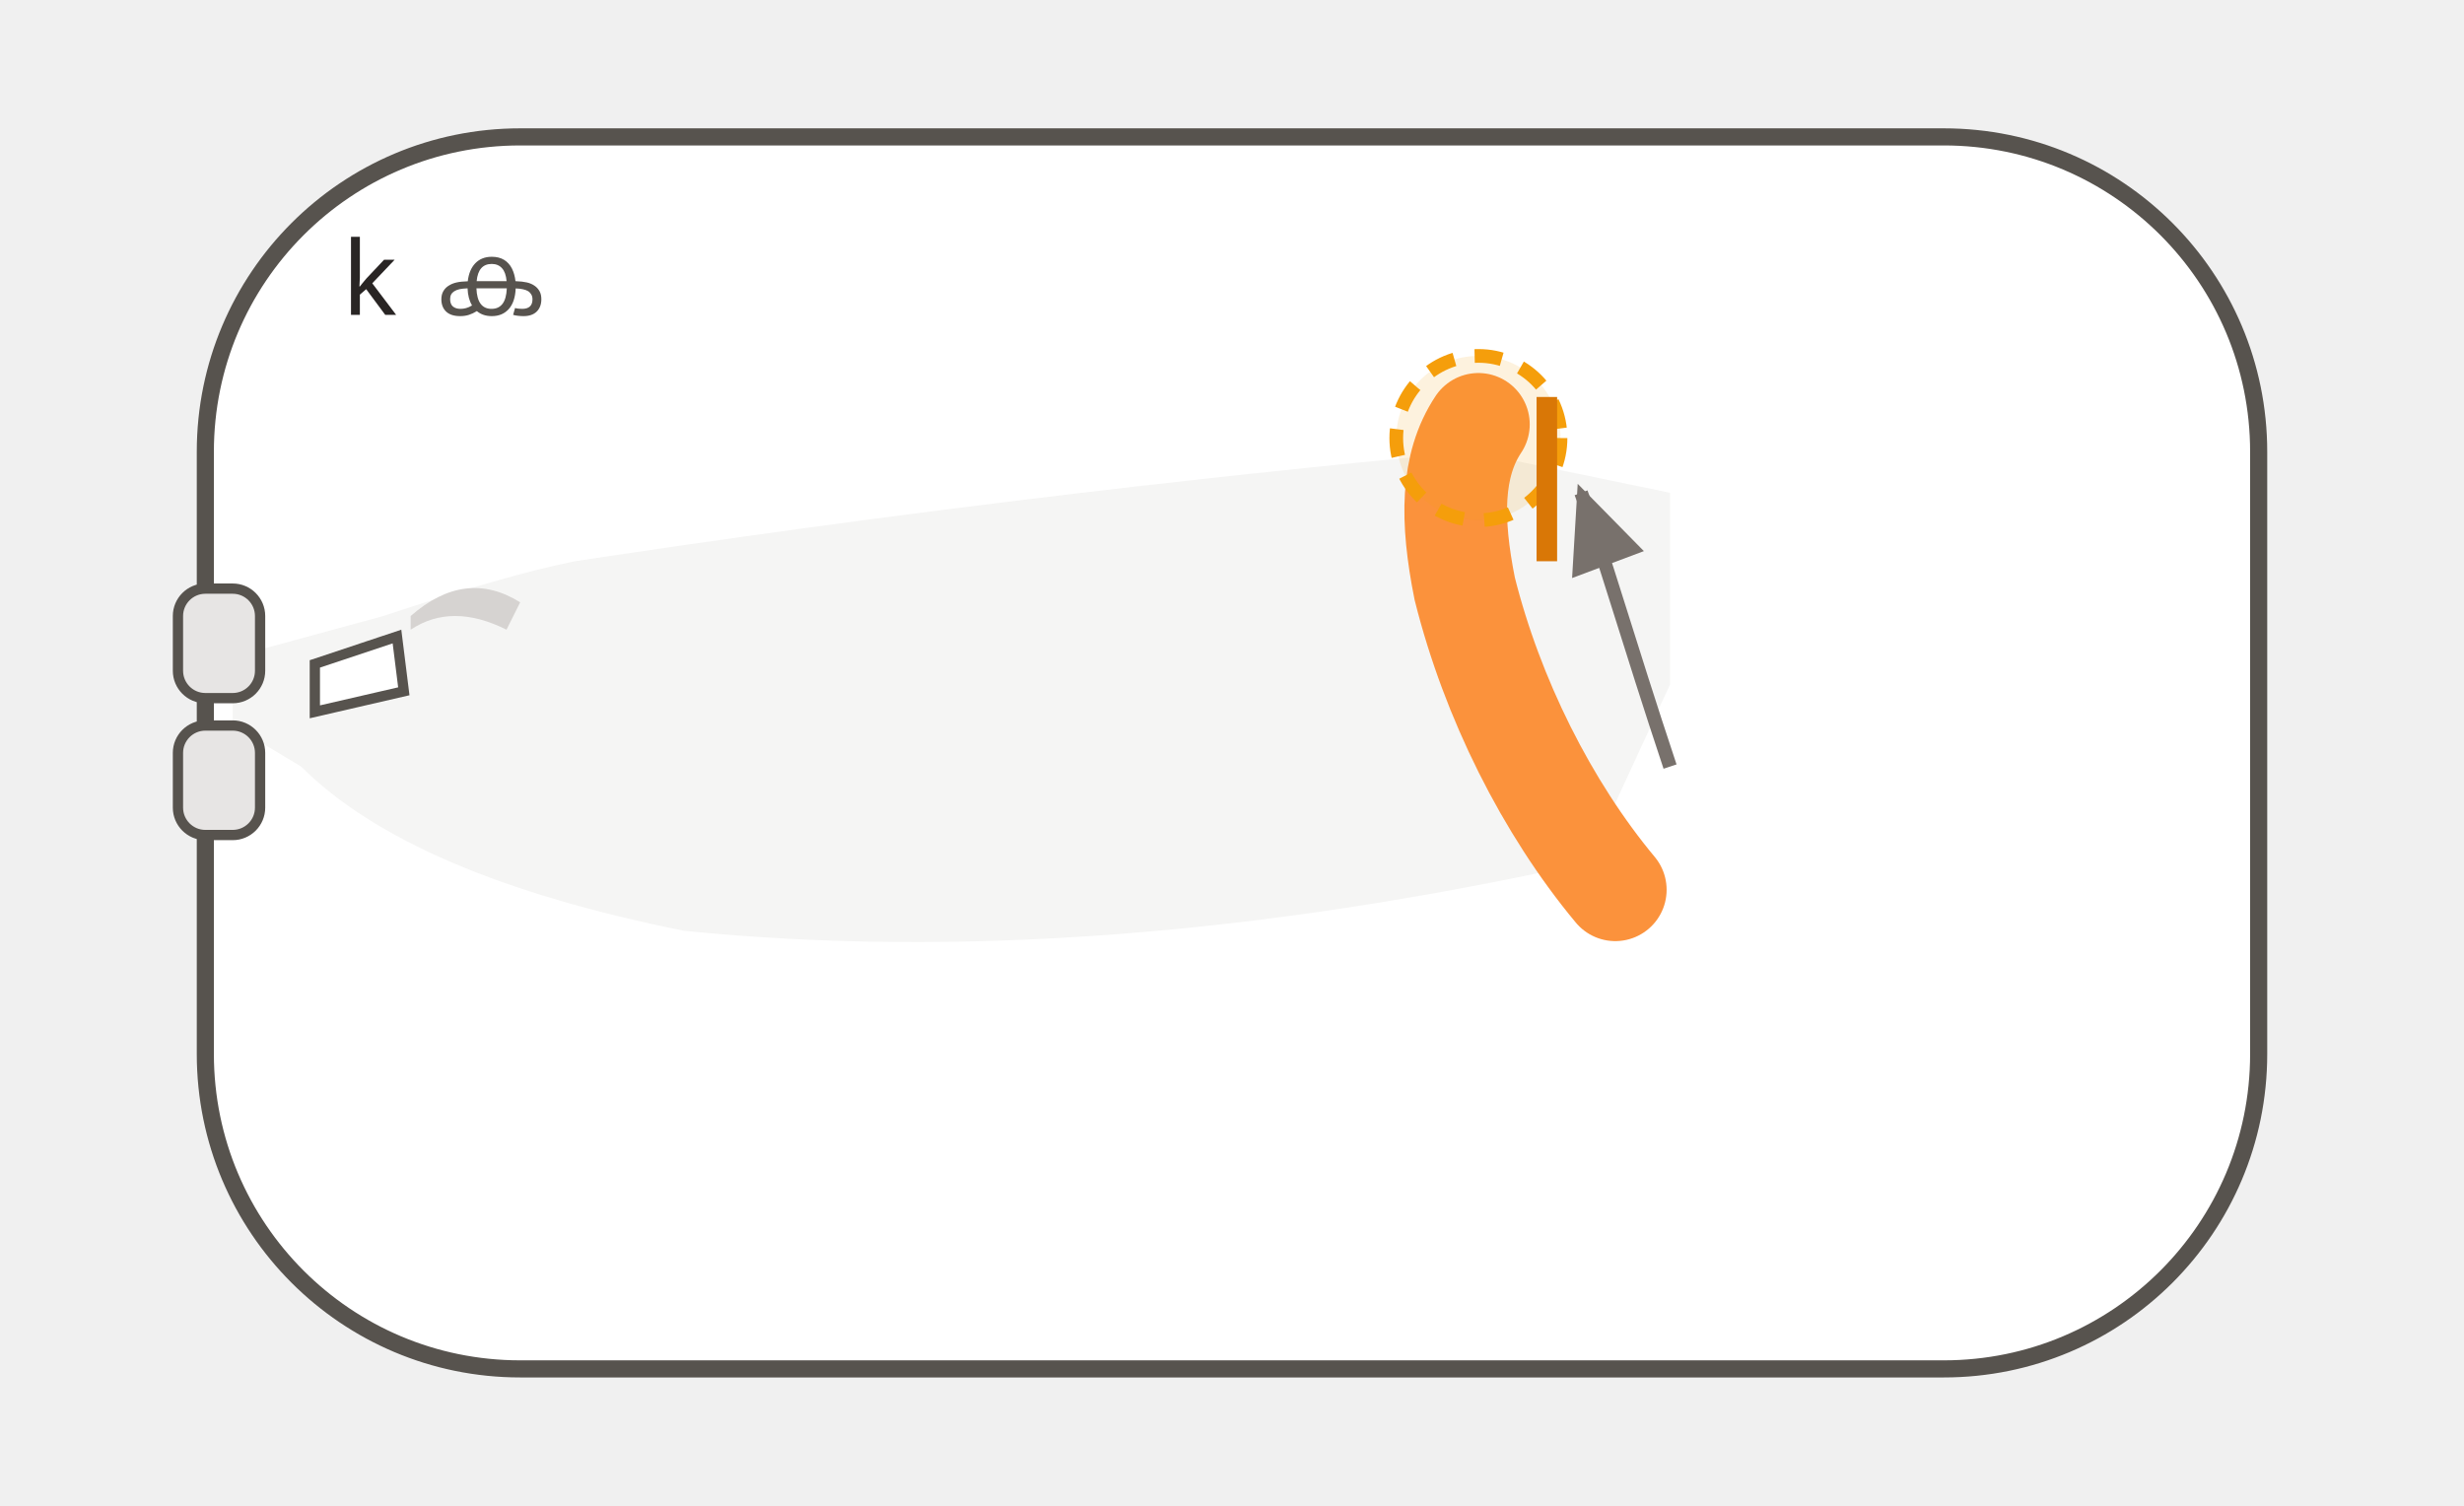
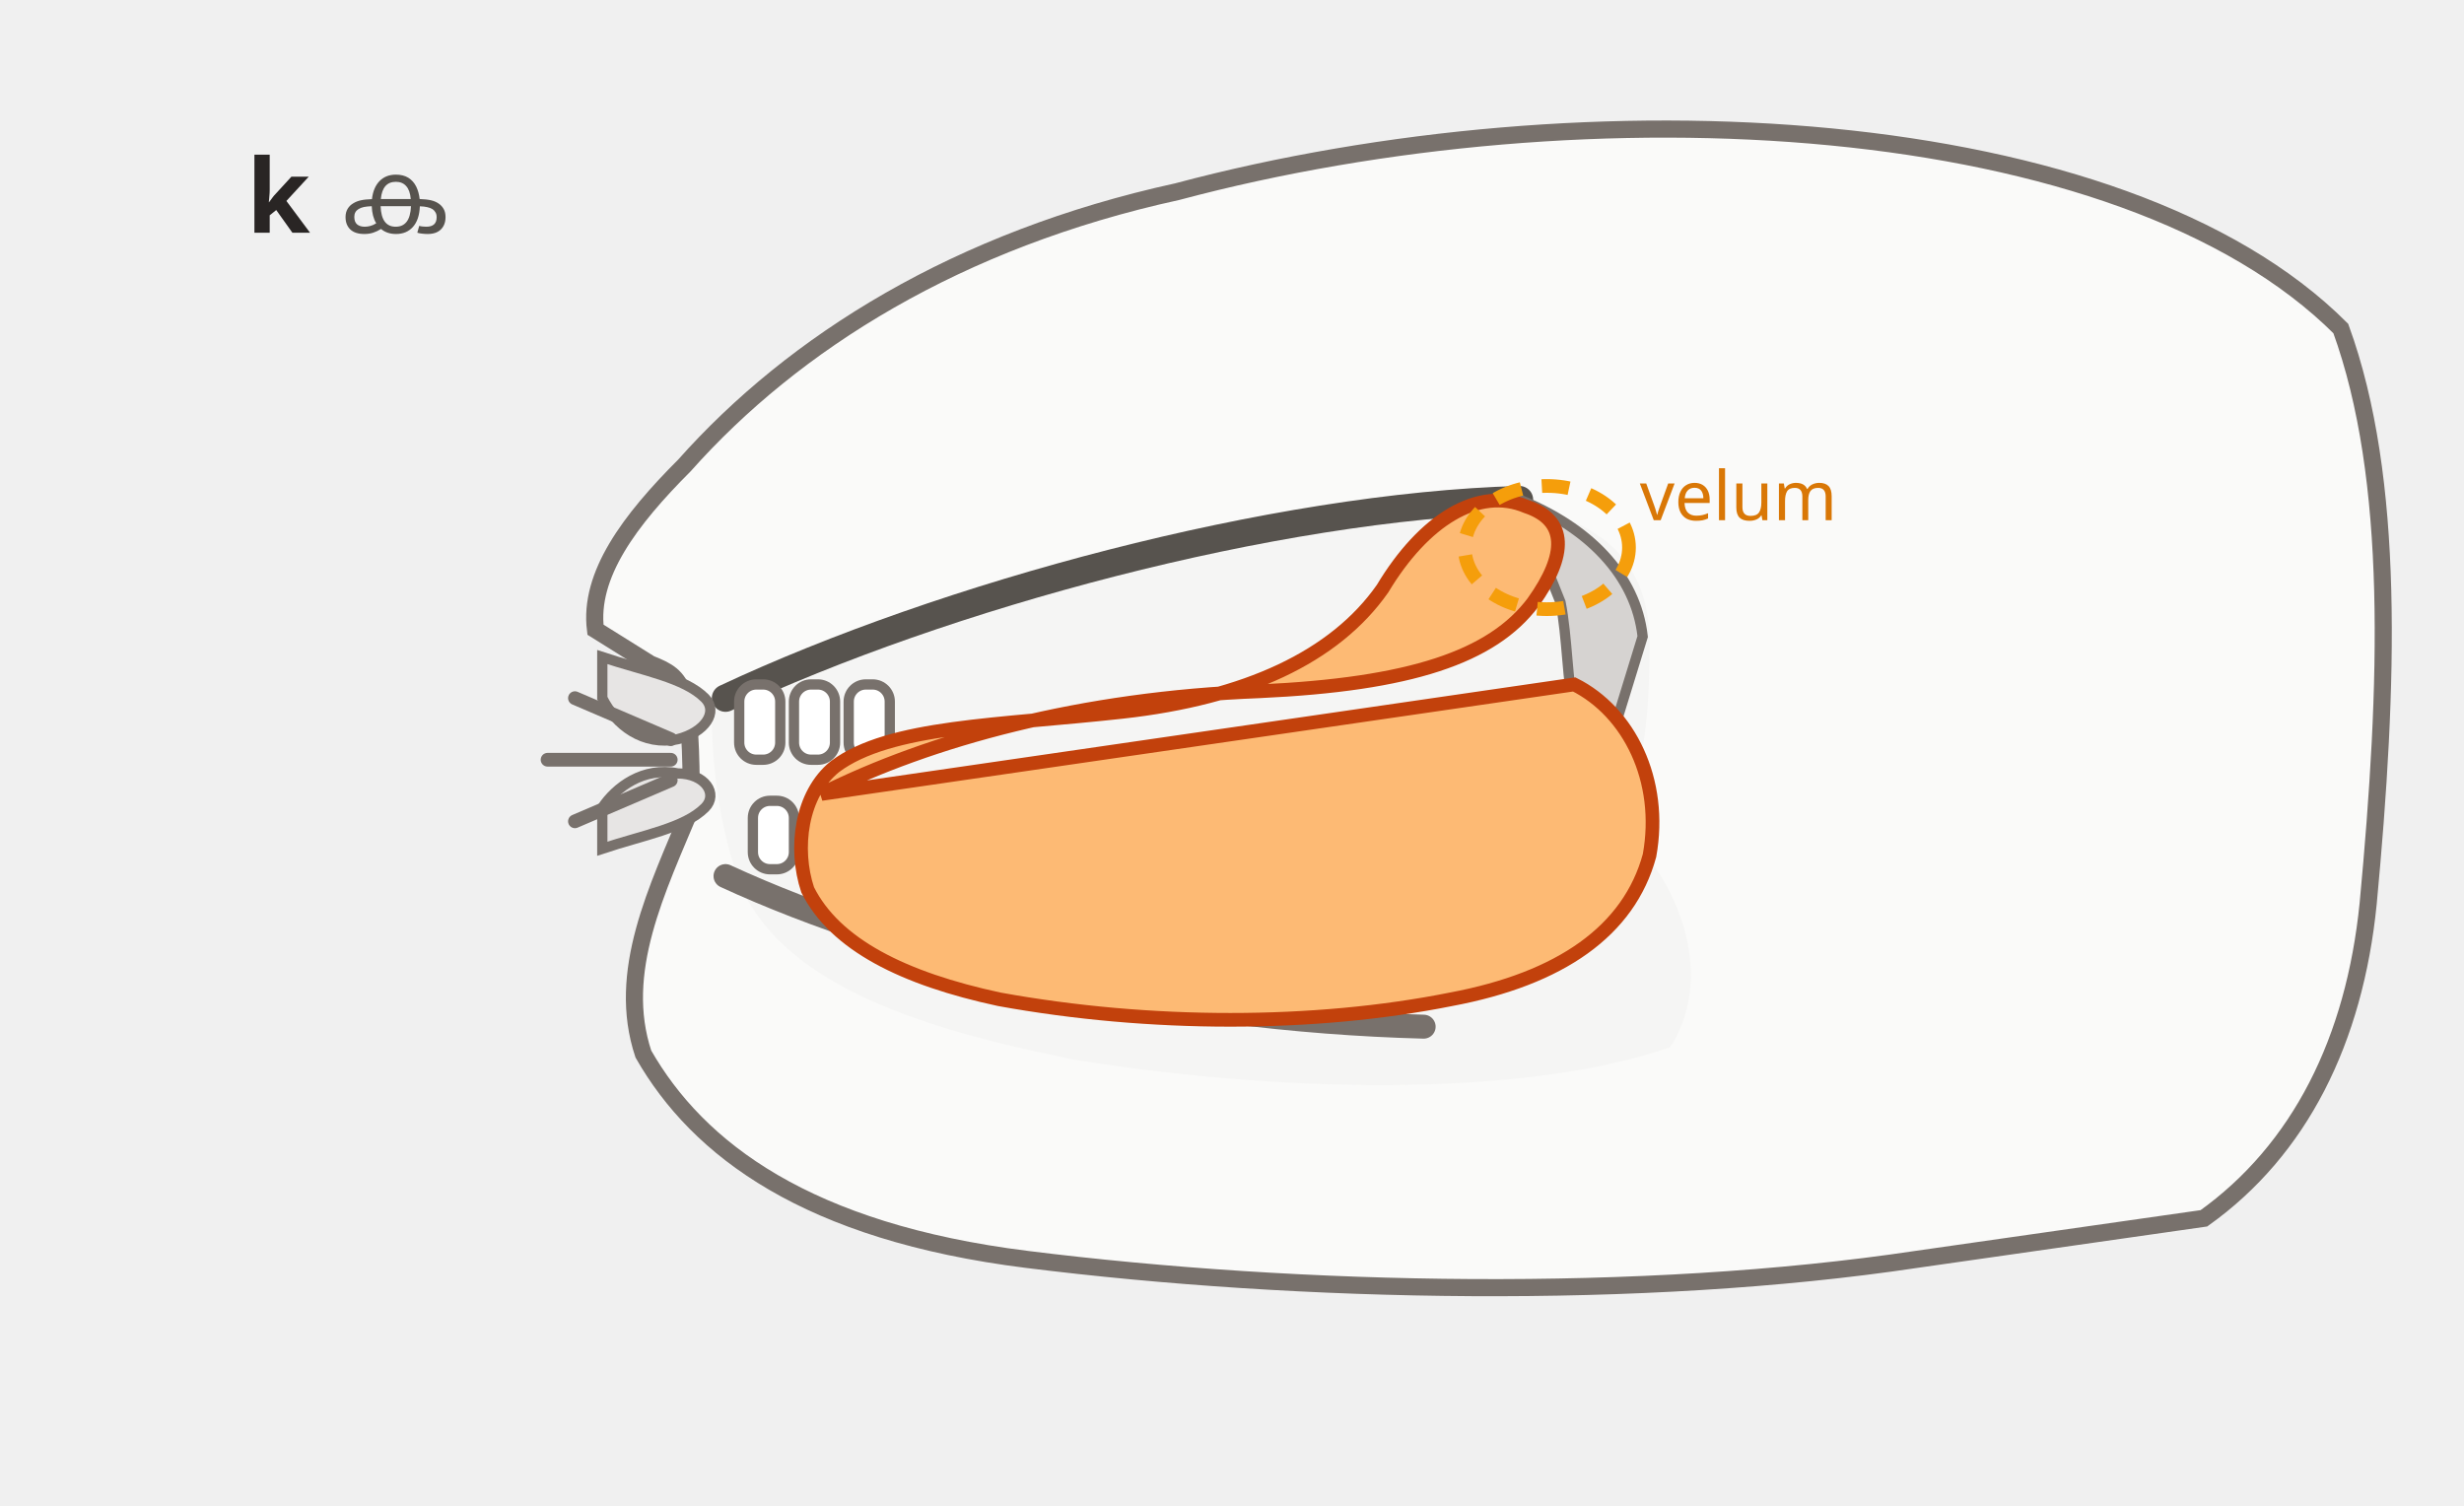
<svg xmlns="http://www.w3.org/2000/svg" viewBox="0 0 360 220" role="img">
-   <defs>
-     <marker id="arr" viewBox="0 0 10 10" refX="8" refY="4" markerWidth="7" markerHeight="7" orient="auto-start-reverse">
-       <path d="M0,0 L9,4 L0,8 z" fill="#78716c" />
-     </marker>
-   </defs>
-   <rect x="30" y="20" width="300" height="180" rx="46" fill="#ffffff" stroke="#57534e" stroke-width="2.5" />
-   <path d="M34,96 L56,90 Q74,84 84,82 Q150,72 215,66 L244,72 L244,100 L232,126 Q160,142 100,136 Q60,128 44,112 L34,106 Z" fill="#f5f5f4" />
-   <rect x="26" y="86" width="12" height="16" rx="4" fill="#e7e5e4" stroke="#57534e" stroke-width="1.5" />
-   <rect x="26" y="106" width="12" height="16" rx="4" fill="#e7e5e4" stroke="#57534e" stroke-width="1.5" />
-   <path d="M46,97 L58,93 L59,101 L46,104 Z" fill="#ffffff" stroke="#57534e" stroke-width="1.5" />
-   <path d="M60,90 Q68,83 76,88 L74,92 Q66,88 60,92 Z" fill="#d6d3d1" />
-   <path d="M236,130 C226,118 218,102 214,86 C212,76 212,68 216,62" fill="none" stroke="#fb923c" stroke-width="15" stroke-linecap="round" />
-   <circle cx="216" cy="64" r="12" fill="#f59e0b22" stroke="#f59e0b" stroke-width="2" stroke-dasharray="4 3" />
-   <path d="M244,112 C238,94 234,80 231,72" fill="none" stroke="#78716c" stroke-width="2" marker-end="url(#arr)" />
-   <line x1="226" y1="58" x2="226" y2="82" stroke="#d97706" stroke-width="3" />
-   <text x="50" y="46" font-family="system-ui, sans-serif" font-size="15" fill="#292524">k</text>
-   <text x="64" y="46" font-family="'Noto Sans Malayalam', system-ui, sans-serif" font-size="15" fill="#57534e">ക</text>
+   <style>
+     .head { fill: #fafaf9; stroke: #78716c; stroke-width: 2.5 }
+     .cavity { fill: #f5f5f4 }
+     .palate { fill: none; stroke: #57534e; stroke-width: 4; stroke-linecap: round }
+     .velum { fill: #d6d3d1; stroke: #78716c; stroke-width: 1.5 }
+     .teeth { fill: #ffffff; stroke: #78716c; stroke-width: 1.5 }
+     .lip { fill: #e7e5e4; stroke: #78716c; stroke-width: 1.5 }
+     .jaw-line { fill: none; stroke: #78716c; stroke-width: 3.5; stroke-linecap: round }
+     .tongue { fill: #fdba74; stroke: #c2410c; stroke-width: 2 }
+     .air { fill: none; stroke: #78716c; stroke-width: 2; stroke-dasharray: 5 4 }
+     .air-head { fill: #78716c }
+     .zone { fill: none; stroke: #f59e0b; stroke-width: 2; stroke-dasharray: 4 3 }
+     .zone-label { font: 10px system-ui, sans-serif; fill: #d97706 }
+     .puff { fill: none; stroke: #78716c; stroke-width: 2; stroke-linecap: round }
+     .sound { font: 600 15px system-ui, sans-serif; fill: #292524 }
+     .sound-ml { font: 15px 'Noto Sans Malayalam', system-ui, sans-serif; fill: #57534e }
+     @media (prefers-color-scheme: dark) {
+       .head { fill: #1c1917; stroke: #a8a29e }
+       .cavity { fill: #292524 }
+       .palate { stroke: #a8a29e }
+       .velum { fill: #44403c; stroke: #a8a29e }
+       .teeth { fill: #44403c; stroke: #a8a29e }
+       .lip { fill: #44403c; stroke: #a8a29e }
+       .jaw-line { stroke: #a8a29e }
+       .tongue { fill: #c2410c; stroke: #fdba74 }
+       .air, .puff { stroke: #a8a29e }
+       .air-head { fill: #a8a29e }
+       .zone { stroke: #fbbf24 }
+       .zone-label { fill: #fbbf24 }
+       .sound { fill: #fafaf9 }
+       .sound-ml { fill: #d6d3d1 }
+     }
+     @media (prefers-reduced-motion: no-preference) {
+       .tongue {
+         animation: tap 3s ease-in-out infinite;
+         transform-origin: 205px 110px;
+       }
+       @keyframes tap {
+         0%, 8% { transform: translate(6px, 8px) rotate(-10deg) }
+         40%, 60% { transform: none }
+         100% { transform: translate(6px, 8px) rotate(-10deg) }
+       }
+       .puff { animation: burst 3s ease-in-out infinite }
+       @keyframes burst {
+         0%, 58% { opacity: 0 }
+         68% { opacity: 1 }
+         84% { opacity: 0 }
+         100% { opacity: 0 }
+       }
+     }
+   </style>
+   <path class="head" d="M342 48 C310 16 232 12 172 28 C140 35 116 50 100 68 C92 76 86 84 87 92 L95 97 C100 99 101 100 101 118 C96 130 90 142 94 154 C102 168 118 180 150 184 C190 189 240 190 280 184 L322 178 C336 168 344 152 346 132 C349 100 350 70 342 48 Z" />
+   <path class="cavity" d="M104 104 C130 88 174 73 214 73 C234 74 241 82 241 94 C241 106 240 114 236 120 C247 130 250 144 244 153 C224 160 190 160 158 155 C132 150 114 143 108 129 C105 120 104 112 104 104 Z" />
+   <path class="palate" d="M106 102 C138 87 186 74 222 73" />
+   <path class="velum" d="M222 73 C232 77 239 84 240 93 L236 106 C234 110 231 109 230 104 C229 100 229 93 228 88 Z" />
+   <rect class="teeth" x="108" y="100" width="6" height="11" rx="2.5" />
+   <rect class="teeth" x="116" y="100" width="6" height="11" rx="2.5" />
+   <rect class="teeth" x="124" y="100" width="6" height="11" rx="2.5" />
+   <path class="jaw-line" d="M106 128 C132 140 170 149 208 150" />
+   <rect class="teeth" x="110" y="117" width="6" height="10" rx="2.5" />
+   <rect class="teeth" x="118" y="117" width="6" height="10" rx="2.5" />
+   <rect class="teeth" x="126" y="117" width="6" height="10" rx="2.5" />
+   <path class="lip" d="M88 96 C94 98 100 99 103 102 C105 104 103 107 99 108 C94 109 90 106 88 102 Z" />
+   <path class="lip" d="M88 124 C94 122 100 121 103 118 C105 116 103 113 99 113 C94 112 90 115 88 118 Z" />
+   <g class="tongue">
+     <path d="M120 116 C136 108 158 102 184 101 C206 100 218 96 224 88 C229 81 229 76 223 74 C216 71 208 76 202 86 C195 96 182 102 164 104 C146 106 130 106 122 112 C117 116 116 124 118 130 C122 138 132 143 146 146 C168 150 192 150 212 146 C228 143 238 136 241 125 C243 114 238 104 230 100 Z" />
+   </g>
+   <g class="puff">
+     <path d="M98 108 L84 102" />
+     <path d="M98 111 L80 111" />
+     <path d="M98 114 L84 120" />
+   </g>
+   <ellipse class="zone" cx="226" cy="80" rx="12" ry="9" />
+   <text class="zone-label" x="254" y="76" text-anchor="middle">velum</text>
+   <text class="sound" x="36" y="34">k</text>
+   <text class="sound-ml" x="50" y="34">ക</text>
</svg>
